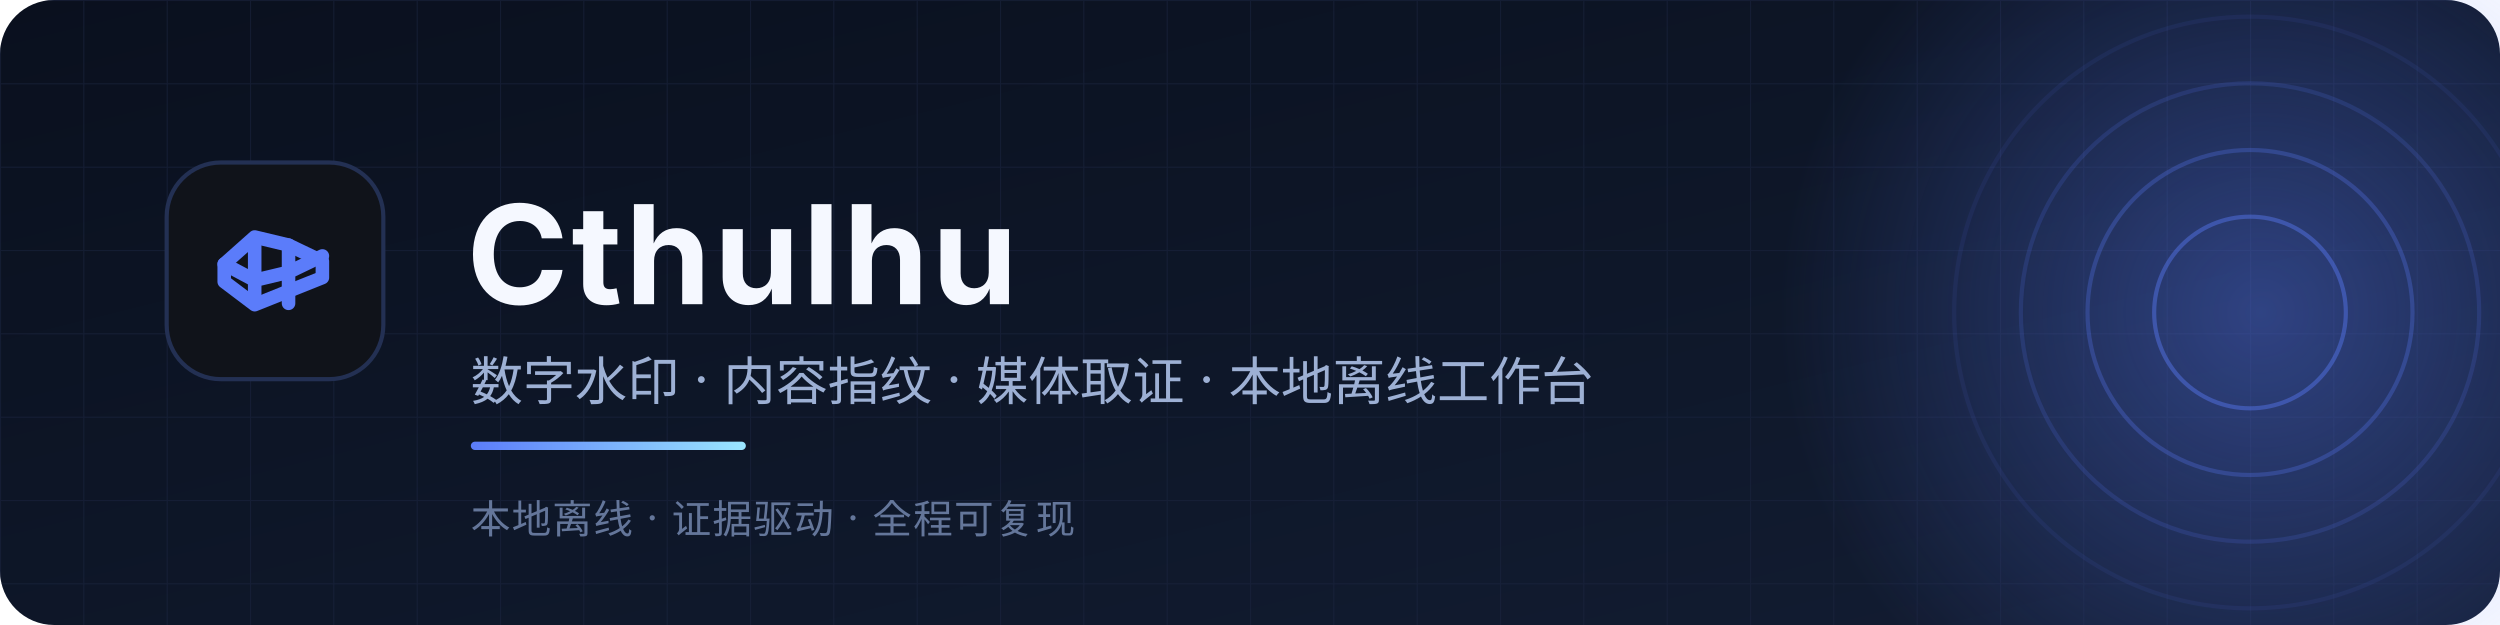
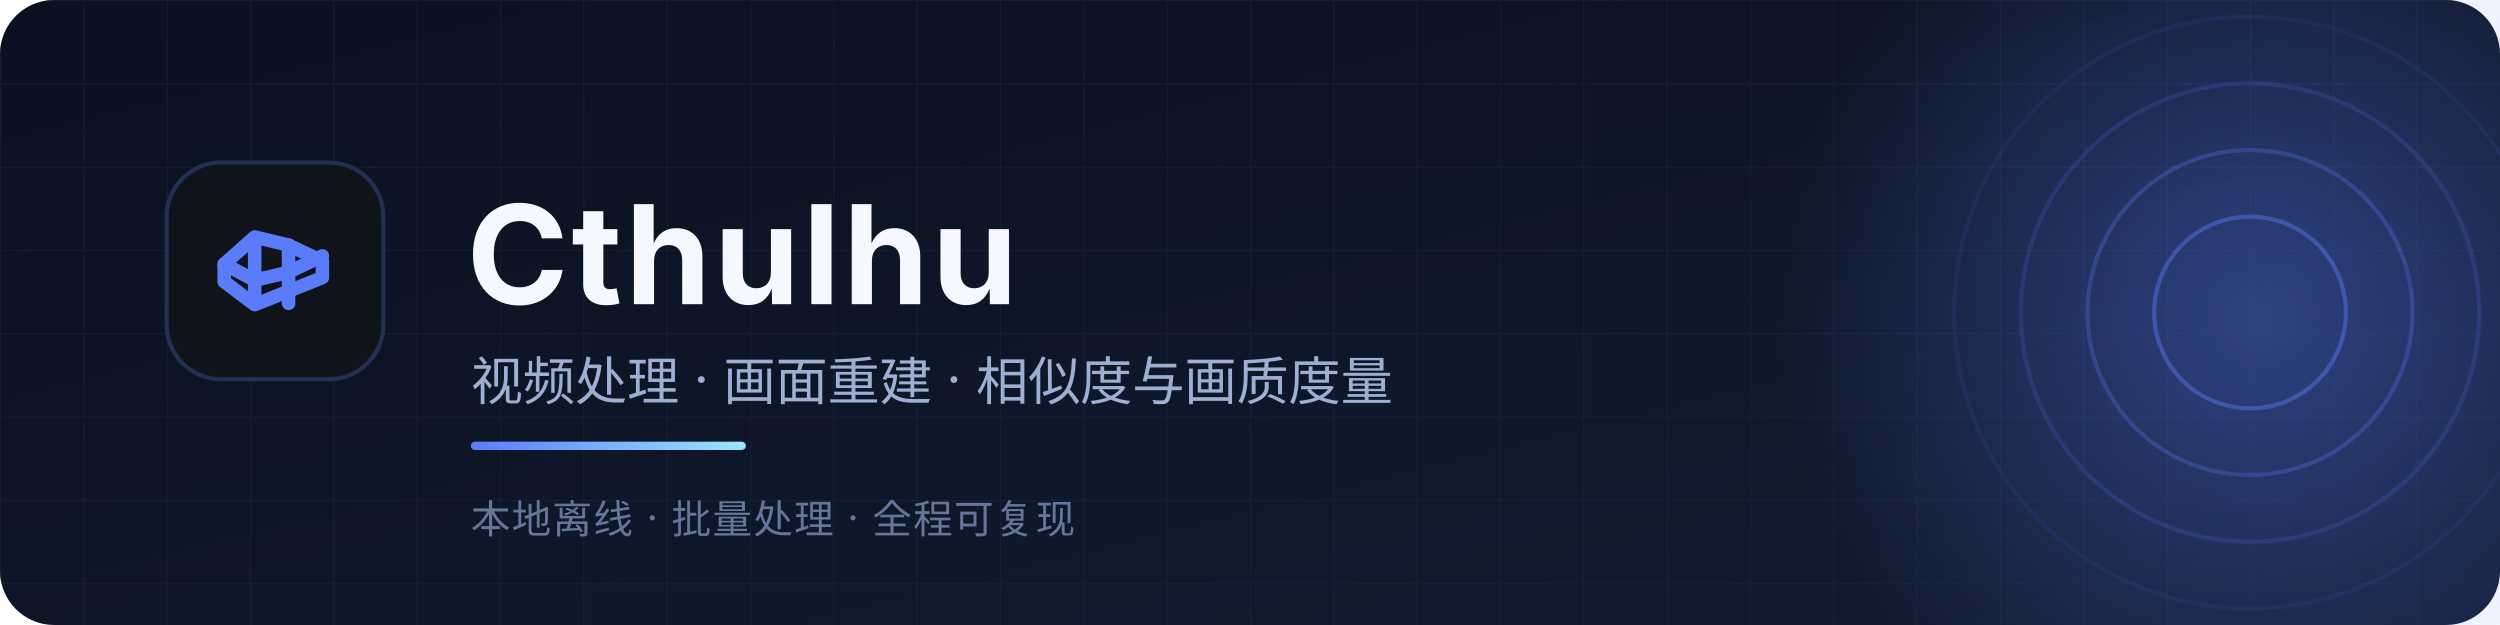
- <svg xmlns="http://www.w3.org/2000/svg" width="1200" height="300" viewBox="0 0 1200 300" role="img" aria-label="Cthulhu · 数字水印与内容指纹工作台">
+ <svg xmlns="http://www.w3.org/2000/svg" width="1200" height="300" viewBox="0 0 1200 300" role="img" aria-label="Cthulhu · 本地离线视频处理工作台">
  <defs>
    <linearGradient id="bg" x1="0" y1="0" x2="1" y2="1">
      <stop offset="0" stop-color="#0a101e" />
      <stop offset="0.55" stop-color="#0e1729" />
      <stop offset="1" stop-color="#131d33" />
    </linearGradient>
    <linearGradient id="accent" x1="0" y1="0" x2="1" y2="0">
      <stop offset="0" stop-color="#5b7cfa" />
      <stop offset="1" stop-color="#9ae6ff" />
    </linearGradient>
    <radialGradient id="glow" cx="0.5" cy="0.5" r="0.5">
      <stop offset="0" stop-color="#5b7cfa" stop-opacity="0.42" />
      <stop offset="1" stop-color="#5b7cfa" stop-opacity="0" />
    </radialGradient>
    <pattern id="grid" width="40" height="40" patternUnits="userSpaceOnUse">
      <path d="M40 0H0V40" fill="none" stroke="#1b2540" stroke-width="1" />
    </pattern>
  </defs>
  <rect width="1200" height="300" rx="26" fill="url(#bg)" />
  <rect width="1200" height="300" rx="26" fill="url(#grid)" opacity="0.55" />
  <circle cx="1085" cy="150" r="230" fill="url(#glow)" />
  <g fill="none" stroke="#5b7cfa">
    <circle cx="1080" cy="150" r="46" stroke-opacity="0.42" stroke-width="2" />
    <circle cx="1080" cy="150" r="78" stroke-opacity="0.28" stroke-width="2" />
    <circle cx="1080" cy="150" r="110" stroke-opacity="0.16" stroke-width="2" />
    <circle cx="1080" cy="150" r="142" stroke-opacity="0.08" stroke-width="2" />
  </g>
  <g stroke="url(#accent)" stroke-linecap="round" stroke-width="3" stroke-opacity="0.85">
    <path d="M1012 150h34" />
    <path d="M1056 132v36" />
    <path d="M1066 120v60" />
    <path d="M1094 126v48" />
    <path d="M1104 138v24" />
    <path d="M1114 150h34" />
  </g>
  <g transform="translate(80 78)">
    <rect width="104" height="104" rx="26" fill="#10131a" stroke="#233053" stroke-width="2" />
    <g transform="translate(13 13) scale(3.25)" fill="none" stroke="#5b7cfa" stroke-width="2" stroke-linecap="round" stroke-linejoin="round">
      <path d="M4.5 11L9 7l5 1.2 5 2.4v2.4L9 17l-4.5-3.4V11z" />
      <path d="M9 8.2v8.6M14 8.2v8.6M4.5 11l4.5 2.4 5-1.2 5-2.4" />
    </g>
  </g>
  <text x="224" y="146" fill="#f5f8ff" font-family="-apple-system, BlinkMacSystemFont, 'Segoe UI', 'PingFang SC', 'Hiragino Sans GB', 'Microsoft YaHei', system-ui, sans-serif" font-size="66" font-weight="700" letter-spacing="1.5">Cthulhu</text>
-   <text x="226" y="192" fill="#9db0d4" font-family="-apple-system, BlinkMacSystemFont, 'Segoe UI', 'PingFang SC', 'Hiragino Sans GB', 'Microsoft YaHei', system-ui, sans-serif" font-size="25">数字水印 · 内容指纹 · 媒体取证 · 本地离线工作台</text>
+   <text x="226" y="192" fill="#9db0d4" font-family="-apple-system, BlinkMacSystemFont, 'Segoe UI', 'PingFang SC', 'Hiragino Sans GB', 'Microsoft YaHei', system-ui, sans-serif" font-size="25">视频处理 · 画面重建 · 相似度与画质度量</text>
  <rect x="226" y="212" width="132" height="4" rx="2" fill="url(#accent)" />
-   <text x="226" y="256" fill="#64769a" font-family="-apple-system, BlinkMacSystemFont, 'Segoe UI', 'PingFang SC', 'Hiragino Sans GB', 'Microsoft YaHei', system-ui, sans-serif" font-size="19" letter-spacing="0.6">本地离线 · 证据驱动 · 全程可复现</text>
+   <text x="226" y="256" fill="#64769a" font-family="-apple-system, BlinkMacSystemFont, 'Segoe UI', 'PingFang SC', 'Hiragino Sans GB', 'Microsoft YaHei', system-ui, sans-serif" font-size="19" letter-spacing="0.6">本地离线 · 批量处理 · 全程可复现</text>
</svg>
